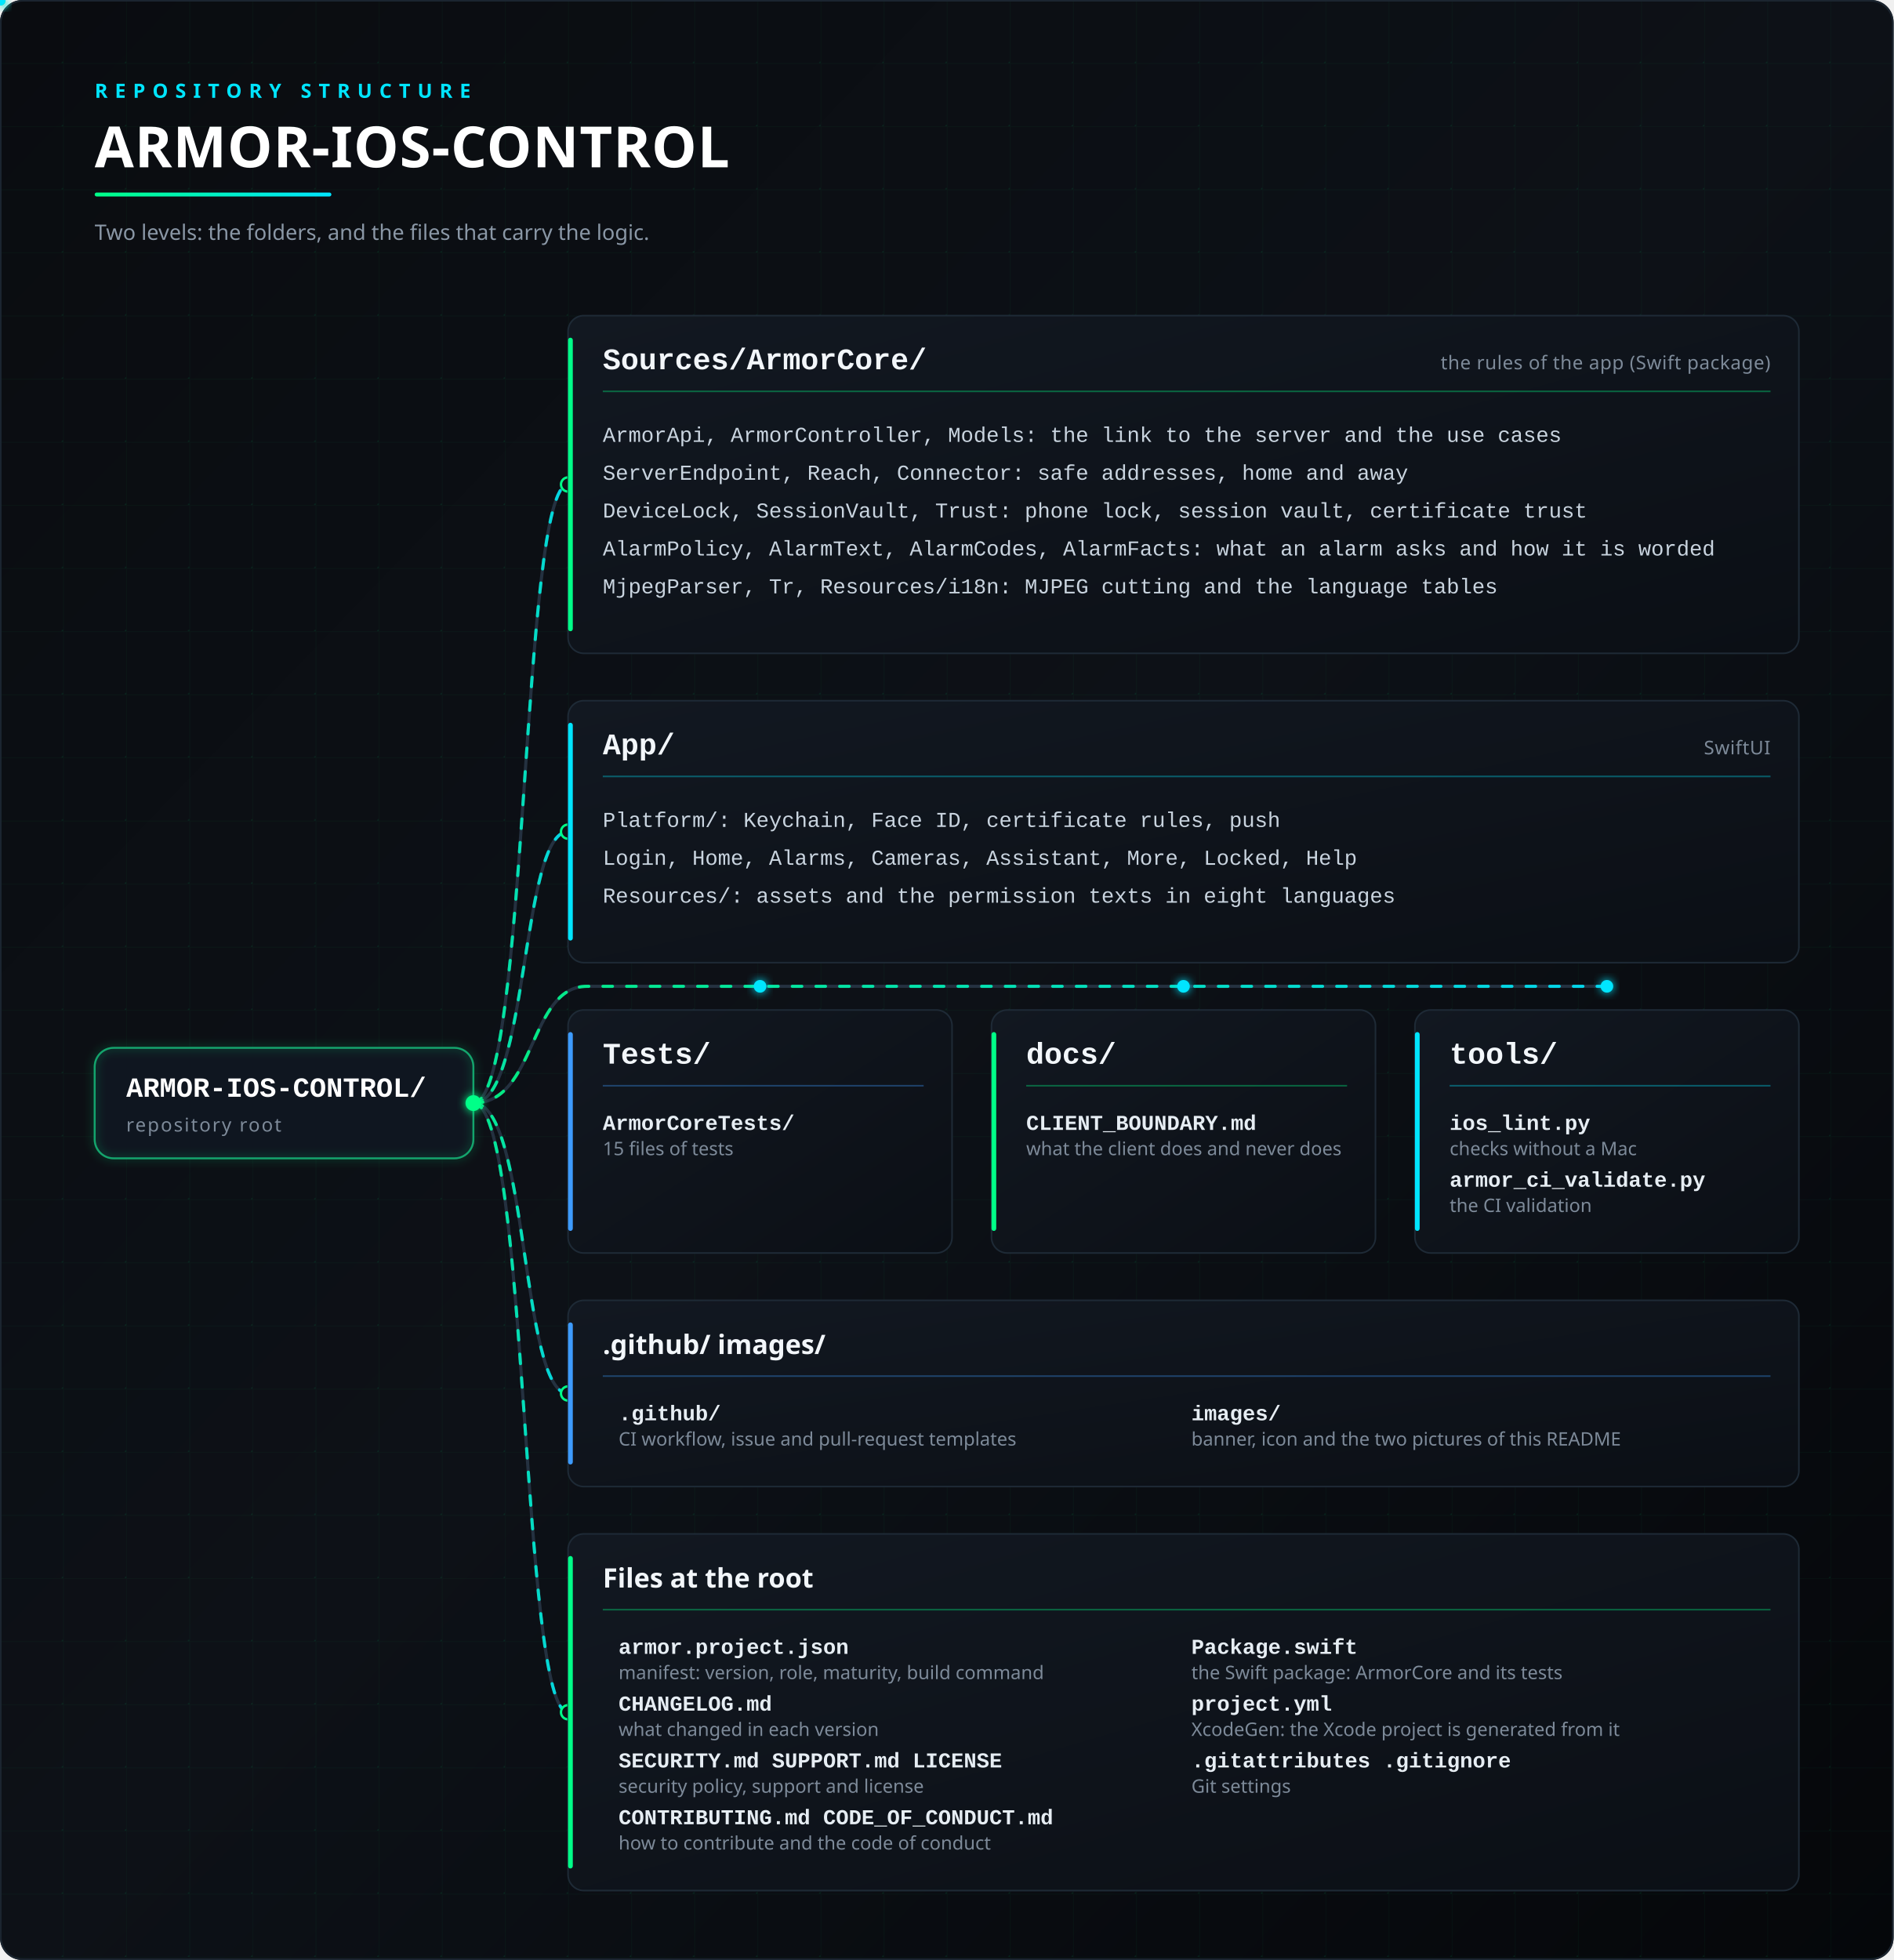
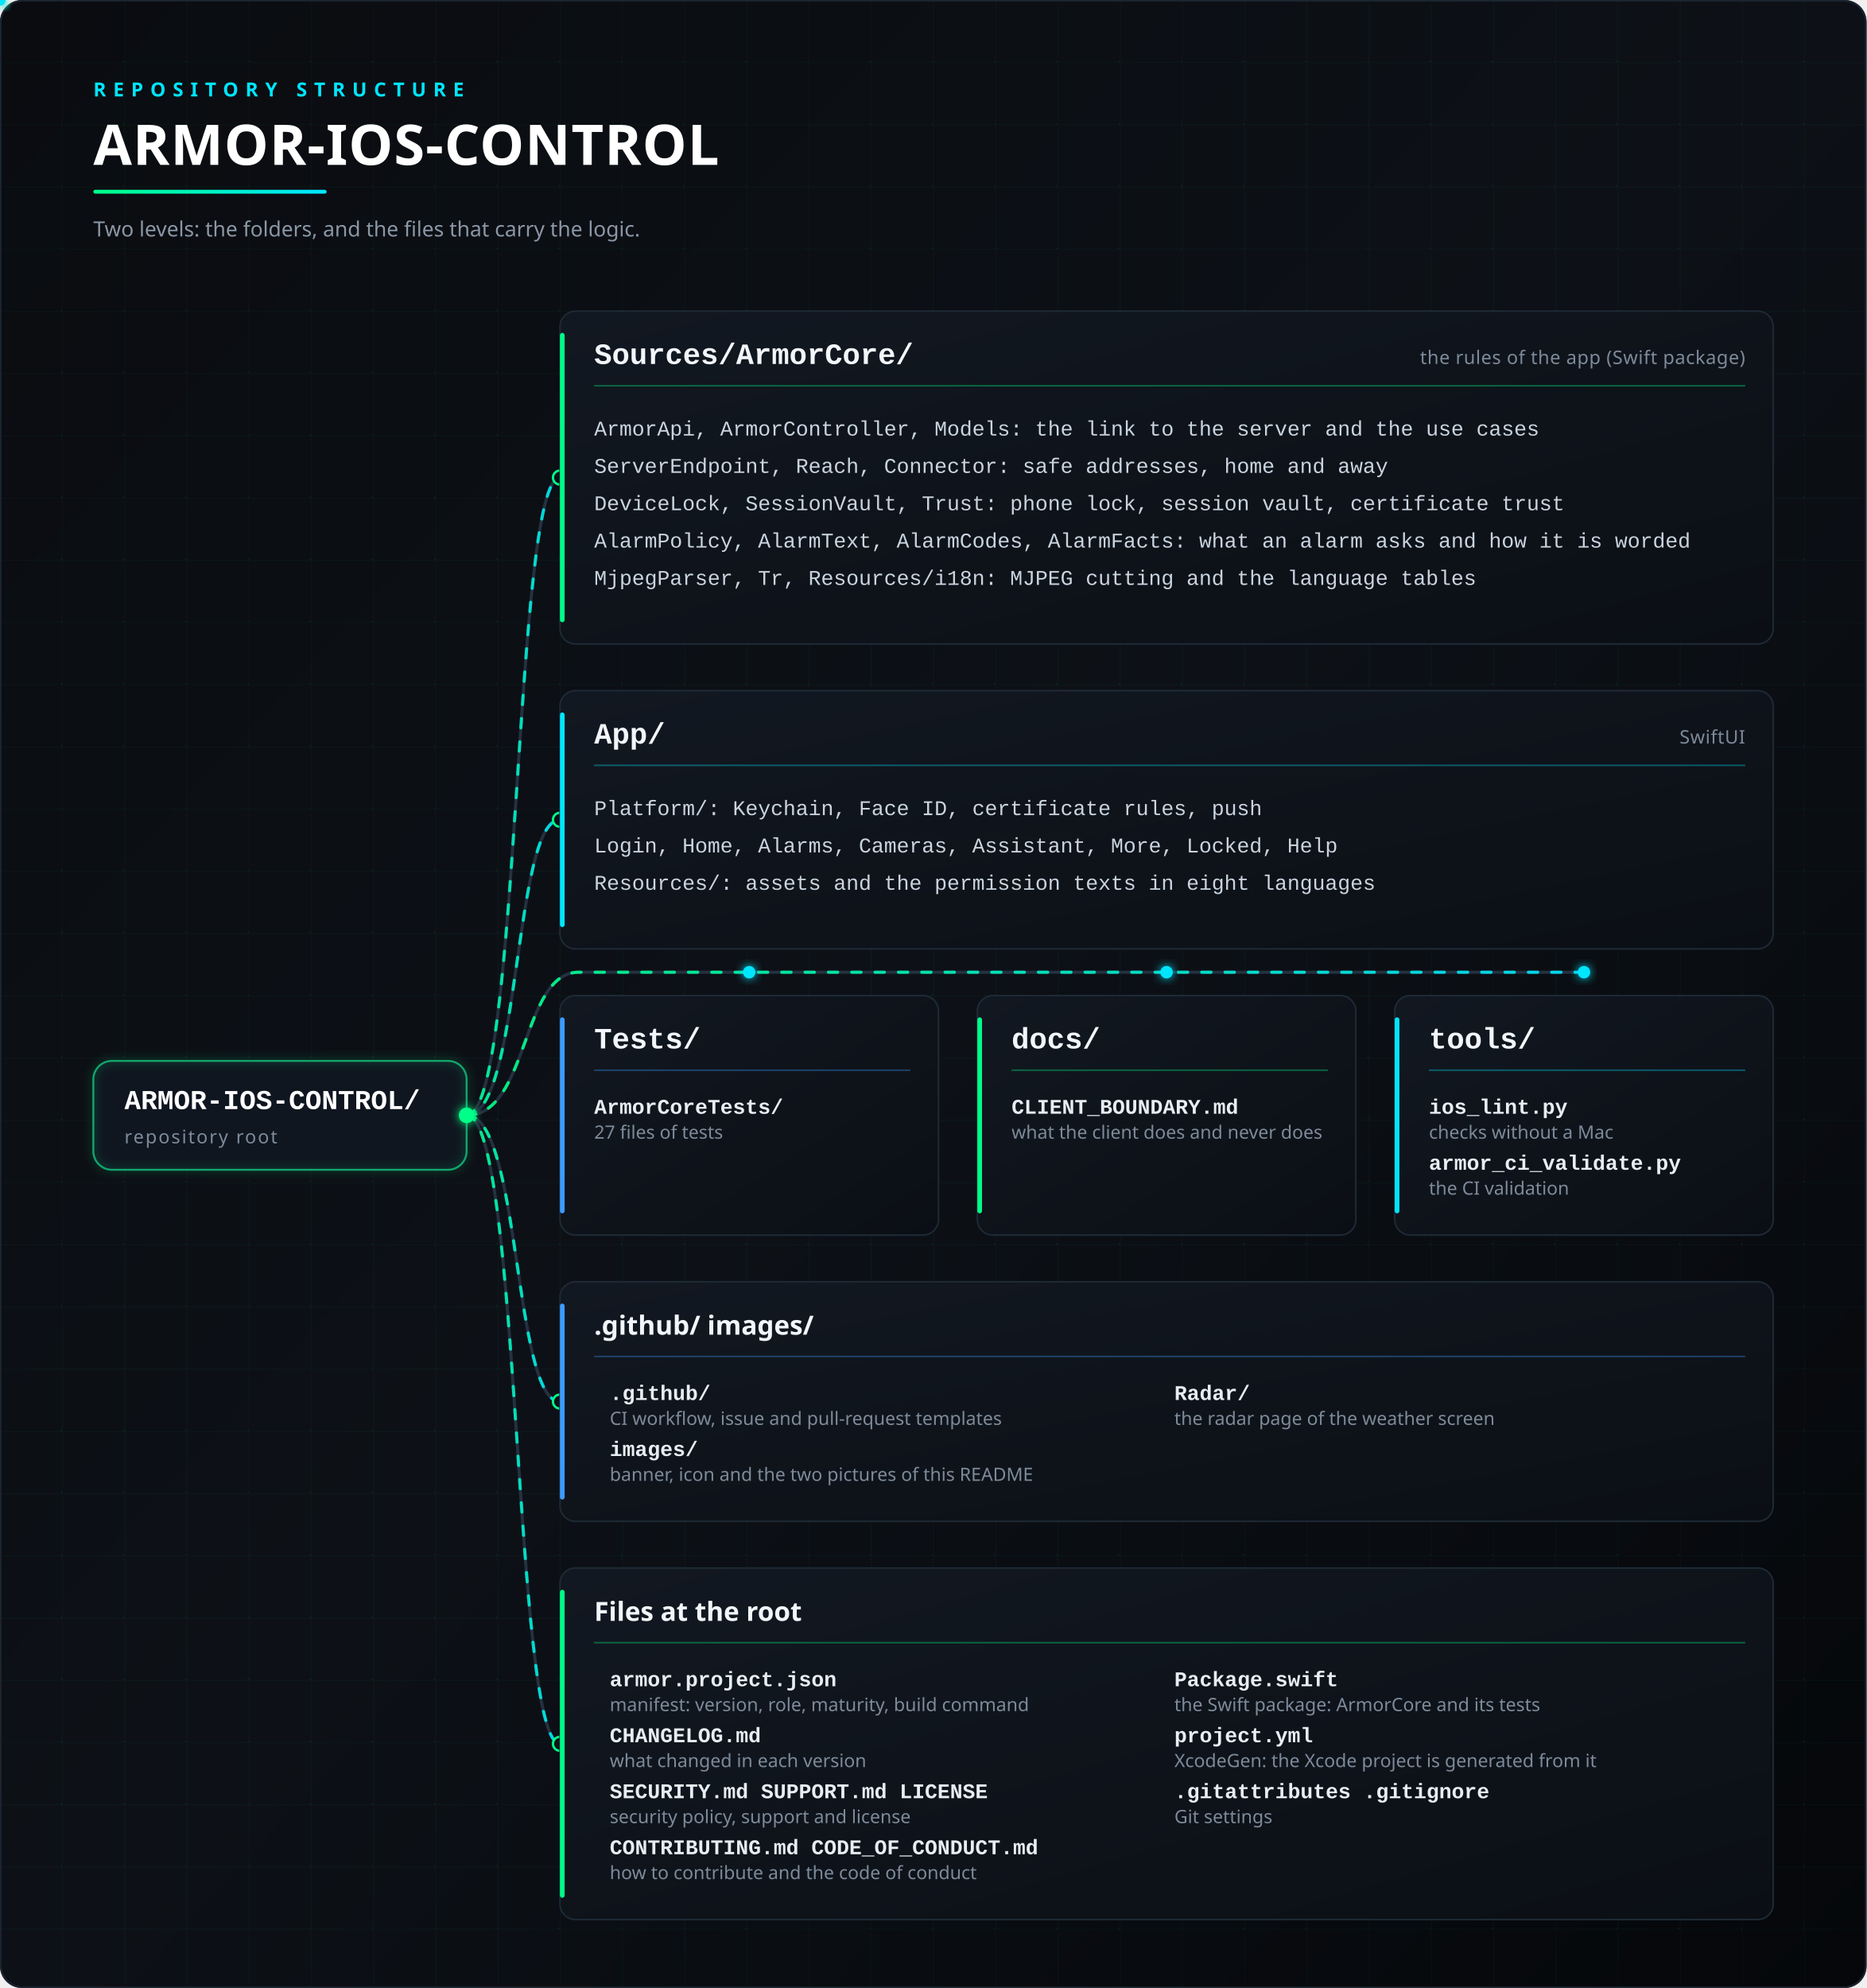
- <svg xmlns="http://www.w3.org/2000/svg" viewBox="0 0 1200 1242" width="100%" role="img" aria-labelledby="t d">
+ <svg xmlns="http://www.w3.org/2000/svg" viewBox="0 0 1200 1278" width="100%" role="img" aria-labelledby="t d">
  <defs>
    <linearGradient id="bg" x1="0" y1="0" x2="1" y2="1">
      <stop offset="0" stop-color="#0A0C10" />
      <stop offset="0.5" stop-color="#0D1117" />
      <stop offset="1" stop-color="#05070A" />
    </linearGradient>
    <linearGradient id="card" x1="0" y1="0" x2="1" y2="1">
      <stop offset="0" stop-color="#121821" />
      <stop offset="1" stop-color="#0B0F15" />
    </linearGradient>
    <linearGradient id="line" x1="0" y1="0" x2="1" y2="0">
      <stop offset="0" stop-color="#00FF88" />
      <stop offset="1" stop-color="#00E5FF" />
    </linearGradient>
    <filter id="glow" x="-50%" y="-50%" width="200%" height="200%">
      <feGaussianBlur stdDeviation="3" result="b" />
      <feMerge>
        <feMergeNode in="b" />
        <feMergeNode in="SourceGraphic" />
      </feMerge>
    </filter>
    <pattern id="grid" width="40" height="40" patternUnits="userSpaceOnUse">
      <path d="M40 0H0V40" fill="none" stroke="#00FF88" stroke-opacity="0.035" />
      <circle cx="40" cy="40" r="1" fill="#00FF88" fill-opacity="0.09" />
    </pattern>
  </defs>
-   <rect width="1200" height="1242" rx="14" fill="url(#bg)" />
-   <rect width="1200" height="1242" rx="14" fill="url(#grid)" />
-   <rect x="0.5" y="0.5" width="1199" height="1241" rx="14" fill="none" stroke="#1B2530" />
+   <rect width="1200" height="1278" rx="14" fill="url(#bg)" />
+   <rect width="1200" height="1278" rx="14" fill="url(#grid)" />
+   <rect x="0.5" y="0.5" width="1199" height="1277" rx="14" fill="none" stroke="#1B2530" />
  <text x="60" y="62" font-family="'Segoe UI','Noto Sans','Noto Sans CJK SC','Microsoft YaHei','Yu Gothic','Helvetica Neue',Helvetica,Arial,sans-serif" font-size="12.5" font-weight="600" fill="#00E5FF" text-anchor="start" letter-spacing="4.5">REPOSITORY STRUCTURE</text>
  <text x="60" y="106" font-family="'Segoe UI','Noto Sans','Noto Sans CJK SC','Microsoft YaHei','Yu Gothic','Helvetica Neue',Helvetica,Arial,sans-serif" font-size="36" font-weight="700" fill="#FFFFFF" text-anchor="start" letter-spacing="0.5">ARMOR-IOS-CONTROL</text>
  <rect x="60" y="122" width="150" height="2.5" rx="1.25" fill="url(#line)">
    <animate attributeName="width" values="40;150;150" keyTimes="0;0.4;1" dur="3s" repeatCount="indefinite" />
  </rect>
  <text x="60" y="152" font-family="'Segoe UI','Noto Sans','Noto Sans CJK SC','Microsoft YaHei','Yu Gothic','Helvetica Neue',Helvetica,Arial,sans-serif" font-size="13.5" font-weight="400" fill="#8A97A6" text-anchor="start">Two levels: the folders, and the files that carry the logic.</text>
-   <path id="c0" d="M300,699 C335,699 330,307 360,307" fill="none" stroke="#243140" stroke-width="2" />
-   <path d="M300,699 C335,699 330,307 360,307" fill="none" stroke="url(#line)" stroke-width="2" stroke-linecap="round" stroke-dasharray="6 9" opacity="0.9">
+   <path id="c0" d="M300,717 C335,717 330,307 360,307" fill="none" stroke="#243140" stroke-width="2" />
+   <path d="M300,717 C335,717 330,307 360,307" fill="none" stroke="url(#line)" stroke-width="2" stroke-linecap="round" stroke-dasharray="6 9" opacity="0.9">
    <animate attributeName="stroke-dashoffset" from="0" to="-30" dur="1.6s" repeatCount="indefinite" />
  </path>
  <circle cx="360" cy="307" r="4.5" fill="#0D1117" stroke="#00FF88" stroke-width="1.5" />
-   <path id="c1" d="M300,699 C335,699 330,527 360,527" fill="none" stroke="#243140" stroke-width="2" />
-   <path d="M300,699 C335,699 330,527 360,527" fill="none" stroke="url(#line)" stroke-width="2" stroke-linecap="round" stroke-dasharray="6 9" opacity="0.9">
+   <path id="c1" d="M300,717 C335,717 330,527 360,527" fill="none" stroke="#243140" stroke-width="2" />
+   <path d="M300,717 C335,717 330,527 360,527" fill="none" stroke="url(#line)" stroke-width="2" stroke-linecap="round" stroke-dasharray="6 9" opacity="0.9">
    <animate attributeName="stroke-dashoffset" from="0" to="-30" dur="1.6s" repeatCount="indefinite" />
  </path>
  <circle cx="360" cy="527" r="4.5" fill="#0D1117" stroke="#00FF88" stroke-width="1.5" />
-   <path id="c2" d="M300,699 C340,699 335,625 372,625 H1018.33" fill="none" stroke="#243140" stroke-width="2" />
-   <path d="M300,699 C340,699 335,625 372,625 H1018.33" fill="none" stroke="url(#line)" stroke-width="2" stroke-linecap="round" stroke-dasharray="6 9" opacity="0.9">
+   <path id="c2" d="M300,717 C340,717 335,625 372,625 H1018.33" fill="none" stroke="#243140" stroke-width="2" />
+   <path d="M300,717 C340,717 335,625 372,625 H1018.33" fill="none" stroke="url(#line)" stroke-width="2" stroke-linecap="round" stroke-dasharray="6 9" opacity="0.9">
    <animate attributeName="stroke-dashoffset" from="0" to="-30" dur="1.6s" repeatCount="indefinite" />
  </path>
  <path d="M481.667,625 V640" stroke="url(#line)" stroke-width="2" fill="none" />
  <circle cx="481.667" cy="625" r="4" fill="#00E5FF" filter="url(#glow)" />
  <path d="M750,625 V640" stroke="url(#line)" stroke-width="2" fill="none" />
  <circle cx="750" cy="625" r="4" fill="#00E5FF" filter="url(#glow)" />
  <path d="M1018.33,625 V640" stroke="url(#line)" stroke-width="2" fill="none" />
  <circle cx="1018.33" cy="625" r="4" fill="#00E5FF" filter="url(#glow)" />
-   <path id="c3" d="M300,699 C335,699 330,883 360,883" fill="none" stroke="#243140" stroke-width="2" />
-   <path d="M300,699 C335,699 330,883 360,883" fill="none" stroke="url(#line)" stroke-width="2" stroke-linecap="round" stroke-dasharray="6 9" opacity="0.9">
+   <path id="c3" d="M300,717 C335,717 330,901 360,901" fill="none" stroke="#243140" stroke-width="2" />
+   <path d="M300,717 C335,717 330,901 360,901" fill="none" stroke="url(#line)" stroke-width="2" stroke-linecap="round" stroke-dasharray="6 9" opacity="0.9">
    <animate attributeName="stroke-dashoffset" from="0" to="-30" dur="1.6s" repeatCount="indefinite" />
  </path>
-   <circle cx="360" cy="883" r="4.5" fill="#0D1117" stroke="#00FF88" stroke-width="1.5" />
-   <path id="c4" d="M300,699 C335,699 330,1085 360,1085" fill="none" stroke="#243140" stroke-width="2" />
-   <path d="M300,699 C335,699 330,1085 360,1085" fill="none" stroke="url(#line)" stroke-width="2" stroke-linecap="round" stroke-dasharray="6 9" opacity="0.9">
+   <circle cx="360" cy="901" r="4.5" fill="#0D1117" stroke="#00FF88" stroke-width="1.5" />
+   <path id="c4" d="M300,717 C335,717 330,1121 360,1121" fill="none" stroke="#243140" stroke-width="2" />
+   <path d="M300,717 C335,717 330,1121 360,1121" fill="none" stroke="url(#line)" stroke-width="2" stroke-linecap="round" stroke-dasharray="6 9" opacity="0.9">
    <animate attributeName="stroke-dashoffset" from="0" to="-30" dur="1.6s" repeatCount="indefinite" />
  </path>
-   <circle cx="360" cy="1085" r="4.5" fill="#0D1117" stroke="#00FF88" stroke-width="1.5" />
+   <circle cx="360" cy="1121" r="4.5" fill="#0D1117" stroke="#00FF88" stroke-width="1.5" />
  <circle r="3.5" fill="#00FF88" filter="url(#glow)">
    <animateMotion dur="3.4s" repeatCount="indefinite">
      <mpath href="#c0" />
    </animateMotion>
  </circle>
  <circle r="3.5" fill="#00E5FF" filter="url(#glow)">
    <animateMotion dur="4.2s" repeatCount="indefinite">
      <mpath href="#c1" />
    </animateMotion>
  </circle>
  <circle r="3.5" fill="#3D9BFF" filter="url(#glow)">
    <animateMotion dur="5.0s" repeatCount="indefinite">
      <mpath href="#c2" />
    </animateMotion>
  </circle>
  <circle r="3.5" fill="#00FF88" filter="url(#glow)">
    <animateMotion dur="5.8s" repeatCount="indefinite">
      <mpath href="#c3" />
    </animateMotion>
  </circle>
  <circle r="3.5" fill="#00E5FF" filter="url(#glow)">
    <animateMotion dur="6.6s" repeatCount="indefinite">
      <mpath href="#c4" />
    </animateMotion>
  </circle>
-   <rect x="60" y="664" width="240" height="70" rx="12" fill="#0F1620" stroke="#2A3A4C" stroke-width="1.2" />
-   <rect x="60" y="664" width="240" height="70" rx="12" fill="none" stroke="#00FF88" stroke-opacity="0.5" stroke-width="1.2" filter="url(#glow)">
+   <rect x="60" y="682" width="240" height="70" rx="12" fill="#0F1620" stroke="#2A3A4C" stroke-width="1.2" />
+   <rect x="60" y="682" width="240" height="70" rx="12" fill="none" stroke="#00FF88" stroke-opacity="0.5" stroke-width="1.2" filter="url(#glow)">
    <animate attributeName="stroke-opacity" values="0.15;0.6;0.15" dur="3.6s" repeatCount="indefinite" />
  </rect>
-   <text x="80" y="695" font-family="'JetBrains Mono','Cascadia Code','SFMono-Regular',Consolas,'Liberation Mono',monospace" font-size="17.6" font-weight="700" fill="#FFFFFF" text-anchor="start">ARMOR-IOS-CONTROL/</text>
-   <text x="80" y="717" font-family="'Segoe UI','Noto Sans','Noto Sans CJK SC','Microsoft YaHei','Yu Gothic','Helvetica Neue',Helvetica,Arial,sans-serif" font-size="12" font-weight="400" fill="#7D8A99" text-anchor="start" letter-spacing="1">repository root</text>
-   <circle cx="300" cy="699" r="5" fill="#00FF88" filter="url(#glow)" />
+   <text x="80" y="713" font-family="'JetBrains Mono','Cascadia Code','SFMono-Regular',Consolas,'Liberation Mono',monospace" font-size="17.6" font-weight="700" fill="#FFFFFF" text-anchor="start">ARMOR-IOS-CONTROL/</text>
+   <text x="80" y="735" font-family="'Segoe UI','Noto Sans','Noto Sans CJK SC','Microsoft YaHei','Yu Gothic','Helvetica Neue',Helvetica,Arial,sans-serif" font-size="12" font-weight="400" fill="#7D8A99" text-anchor="start" letter-spacing="1">repository root</text>
+   <circle cx="300" cy="717" r="5" fill="#00FF88" filter="url(#glow)" />
  <rect x="360" y="200" width="780" height="214" rx="10" fill="url(#card)" stroke="#1E2A36" stroke-width="1" />
  <rect x="360" y="214" width="3" height="186" rx="1.5" fill="#00FF88">
    <animate attributeName="opacity" values="0.55;1;0.55" dur="4s" begin="0s" repeatCount="indefinite" />
  </rect>
  <text x="382" y="234" font-family="'JetBrains Mono','Cascadia Code','SFMono-Regular',Consolas,'Liberation Mono',monospace" font-size="19" font-weight="700" fill="#F2F6FA" text-anchor="start">Sources/ArmorCore/</text>
  <text x="1122" y="234" font-family="'Segoe UI','Noto Sans','Noto Sans CJK SC','Microsoft YaHei','Yu Gothic','Helvetica Neue',Helvetica,Arial,sans-serif" font-size="12" font-weight="400" fill="#7D8A99" text-anchor="end" letter-spacing="0.3">the rules of the app (Swift package)</text>
  <line x1="382" y1="248" x2="1122" y2="248" stroke="#00FF88" stroke-opacity="0.35" stroke-width="1" />
  <text x="382" y="280" font-family="'JetBrains Mono','Cascadia Code','SFMono-Regular',Consolas,'Liberation Mono',monospace" font-size="13.5" font-weight="400" fill="#C9D4DF" text-anchor="start">ArmorApi, ArmorController, Models: the link to the server and the use cases</text>
  <text x="382" y="304" font-family="'JetBrains Mono','Cascadia Code','SFMono-Regular',Consolas,'Liberation Mono',monospace" font-size="13.5" font-weight="400" fill="#C9D4DF" text-anchor="start">ServerEndpoint, Reach, Connector: safe addresses, home and away</text>
  <text x="382" y="328" font-family="'JetBrains Mono','Cascadia Code','SFMono-Regular',Consolas,'Liberation Mono',monospace" font-size="13.5" font-weight="400" fill="#C9D4DF" text-anchor="start">DeviceLock, SessionVault, Trust: phone lock, session vault, certificate trust</text>
  <text x="382" y="352" font-family="'JetBrains Mono','Cascadia Code','SFMono-Regular',Consolas,'Liberation Mono',monospace" font-size="13.5" font-weight="400" fill="#C9D4DF" text-anchor="start">AlarmPolicy, AlarmText, AlarmCodes, AlarmFacts: what an alarm asks and how it is worded</text>
  <text x="382" y="376" font-family="'JetBrains Mono','Cascadia Code','SFMono-Regular',Consolas,'Liberation Mono',monospace" font-size="13.5" font-weight="400" fill="#C9D4DF" text-anchor="start">MjpegParser, Tr, Resources/i18n: MJPEG cutting and the language tables</text>
  <rect x="360" y="444" width="780" height="166" rx="10" fill="url(#card)" stroke="#1E2A36" stroke-width="1" />
  <rect x="360" y="458" width="3" height="138" rx="1.5" fill="#00E5FF">
    <animate attributeName="opacity" values="0.55;1;0.55" dur="4s" begin="0.6s" repeatCount="indefinite" />
  </rect>
  <text x="382" y="478" font-family="'JetBrains Mono','Cascadia Code','SFMono-Regular',Consolas,'Liberation Mono',monospace" font-size="19" font-weight="700" fill="#F2F6FA" text-anchor="start">App/</text>
  <text x="1122" y="478" font-family="'Segoe UI','Noto Sans','Noto Sans CJK SC','Microsoft YaHei','Yu Gothic','Helvetica Neue',Helvetica,Arial,sans-serif" font-size="12" font-weight="400" fill="#7D8A99" text-anchor="end" letter-spacing="0.3">SwiftUI</text>
  <line x1="382" y1="492" x2="1122" y2="492" stroke="#00E5FF" stroke-opacity="0.35" stroke-width="1" />
  <text x="382" y="524" font-family="'JetBrains Mono','Cascadia Code','SFMono-Regular',Consolas,'Liberation Mono',monospace" font-size="13.5" font-weight="400" fill="#C9D4DF" text-anchor="start">Platform/: Keychain, Face ID, certificate rules, push</text>
  <text x="382" y="548" font-family="'JetBrains Mono','Cascadia Code','SFMono-Regular',Consolas,'Liberation Mono',monospace" font-size="13.5" font-weight="400" fill="#C9D4DF" text-anchor="start">Login, Home, Alarms, Cameras, Assistant, More, Locked, Help</text>
  <text x="382" y="572" font-family="'JetBrains Mono','Cascadia Code','SFMono-Regular',Consolas,'Liberation Mono',monospace" font-size="13.5" font-weight="400" fill="#C9D4DF" text-anchor="start">Resources/: assets and the permission texts in eight languages</text>
  <rect x="360" y="640" width="243.333" height="154" rx="10" fill="url(#card)" stroke="#1E2A36" stroke-width="1" />
  <rect x="360" y="654" width="3" height="126" rx="1.5" fill="#3D9BFF">
    <animate attributeName="opacity" values="0.55;1;0.55" dur="4s" begin="1.2s" repeatCount="indefinite" />
  </rect>
  <text x="382" y="674" font-family="'JetBrains Mono','Cascadia Code','SFMono-Regular',Consolas,'Liberation Mono',monospace" font-size="19" font-weight="700" fill="#F2F6FA" text-anchor="start">Tests/</text>
  <line x1="382" y1="688" x2="585.333" y2="688" stroke="#3D9BFF" stroke-opacity="0.35" stroke-width="1" />
  <text x="382" y="716" font-family="'JetBrains Mono','Cascadia Code','SFMono-Regular',Consolas,'Liberation Mono',monospace" font-size="13.5" font-weight="600" fill="#E6EDF3" text-anchor="start">ArmorCoreTests/</text>
-   <text x="382" y="732" font-family="'Segoe UI','Noto Sans','Noto Sans CJK SC','Microsoft YaHei','Yu Gothic','Helvetica Neue',Helvetica,Arial,sans-serif" font-size="11.8" font-weight="400" fill="#7D8A99" text-anchor="start">15 files of tests</text>
+   <text x="382" y="732" font-family="'Segoe UI','Noto Sans','Noto Sans CJK SC','Microsoft YaHei','Yu Gothic','Helvetica Neue',Helvetica,Arial,sans-serif" font-size="11.8" font-weight="400" fill="#7D8A99" text-anchor="start">27 files of tests</text>
  <rect x="628.333" y="640" width="243.333" height="154" rx="10" fill="url(#card)" stroke="#1E2A36" stroke-width="1" />
  <rect x="628.333" y="654" width="3" height="126" rx="1.5" fill="#00FF88">
    <animate attributeName="opacity" values="0.55;1;0.55" dur="4s" begin="1.8s" repeatCount="indefinite" />
  </rect>
  <text x="650.333" y="674" font-family="'JetBrains Mono','Cascadia Code','SFMono-Regular',Consolas,'Liberation Mono',monospace" font-size="19" font-weight="700" fill="#F2F6FA" text-anchor="start">docs/</text>
  <line x1="650.333" y1="688" x2="853.667" y2="688" stroke="#00FF88" stroke-opacity="0.35" stroke-width="1" />
  <text x="650.333" y="716" font-family="'JetBrains Mono','Cascadia Code','SFMono-Regular',Consolas,'Liberation Mono',monospace" font-size="13.5" font-weight="600" fill="#E6EDF3" text-anchor="start">CLIENT_BOUNDARY.md</text>
  <text x="650.333" y="732" font-family="'Segoe UI','Noto Sans','Noto Sans CJK SC','Microsoft YaHei','Yu Gothic','Helvetica Neue',Helvetica,Arial,sans-serif" font-size="11.8" font-weight="400" fill="#7D8A99" text-anchor="start">what the client does and never does</text>
  <rect x="896.667" y="640" width="243.333" height="154" rx="10" fill="url(#card)" stroke="#1E2A36" stroke-width="1" />
  <rect x="896.667" y="654" width="3" height="126" rx="1.5" fill="#00E5FF">
    <animate attributeName="opacity" values="0.55;1;0.55" dur="4s" begin="2.4s" repeatCount="indefinite" />
  </rect>
  <text x="918.667" y="674" font-family="'JetBrains Mono','Cascadia Code','SFMono-Regular',Consolas,'Liberation Mono',monospace" font-size="19" font-weight="700" fill="#F2F6FA" text-anchor="start">tools/</text>
  <line x1="918.667" y1="688" x2="1122" y2="688" stroke="#00E5FF" stroke-opacity="0.35" stroke-width="1" />
  <text x="918.667" y="716" font-family="'JetBrains Mono','Cascadia Code','SFMono-Regular',Consolas,'Liberation Mono',monospace" font-size="13.5" font-weight="600" fill="#E6EDF3" text-anchor="start">ios_lint.py</text>
  <text x="918.667" y="732" font-family="'Segoe UI','Noto Sans','Noto Sans CJK SC','Microsoft YaHei','Yu Gothic','Helvetica Neue',Helvetica,Arial,sans-serif" font-size="11.8" font-weight="400" fill="#7D8A99" text-anchor="start">checks without a Mac</text>
  <text x="918.667" y="752" font-family="'JetBrains Mono','Cascadia Code','SFMono-Regular',Consolas,'Liberation Mono',monospace" font-size="13.5" font-weight="600" fill="#E6EDF3" text-anchor="start">armor_ci_validate.py</text>
  <text x="918.667" y="768" font-family="'Segoe UI','Noto Sans','Noto Sans CJK SC','Microsoft YaHei','Yu Gothic','Helvetica Neue',Helvetica,Arial,sans-serif" font-size="11.8" font-weight="400" fill="#7D8A99" text-anchor="start">the CI validation</text>
-   <rect x="360" y="824" width="780" height="118" rx="10" fill="url(#card)" stroke="#1E2A36" stroke-width="1" />
-   <rect x="360" y="838" width="3" height="90" rx="1.5" fill="#3D9BFF">
+   <rect x="360" y="824" width="780" height="154" rx="10" fill="url(#card)" stroke="#1E2A36" stroke-width="1" />
+   <rect x="360" y="838" width="3" height="126" rx="1.5" fill="#3D9BFF">
    <animate attributeName="opacity" values="0.55;1;0.55" dur="4s" begin="3s" repeatCount="indefinite" />
  </rect>
  <text x="382" y="858" font-family="'Segoe UI','Noto Sans','Noto Sans CJK SC','Microsoft YaHei','Yu Gothic','Helvetica Neue',Helvetica,Arial,sans-serif" font-size="17" font-weight="700" fill="#F2F6FA" text-anchor="start">.github/ images/</text>
  <line x1="382" y1="872" x2="1122" y2="872" stroke="#3D9BFF" stroke-opacity="0.35" stroke-width="1" />
  <text x="392" y="900" font-family="'JetBrains Mono','Cascadia Code','SFMono-Regular',Consolas,'Liberation Mono',monospace" font-size="13.5" font-weight="600" fill="#E6EDF3" text-anchor="start">.github/</text>
  <text x="392" y="916" font-family="'Segoe UI','Noto Sans','Noto Sans CJK SC','Microsoft YaHei','Yu Gothic','Helvetica Neue',Helvetica,Arial,sans-serif" font-size="11.8" font-weight="400" fill="#7D8A99" text-anchor="start">CI workflow, issue and pull-request templates</text>
-   <text x="755" y="900" font-family="'JetBrains Mono','Cascadia Code','SFMono-Regular',Consolas,'Liberation Mono',monospace" font-size="13.5" font-weight="600" fill="#E6EDF3" text-anchor="start">images/</text>
-   <text x="755" y="916" font-family="'Segoe UI','Noto Sans','Noto Sans CJK SC','Microsoft YaHei','Yu Gothic','Helvetica Neue',Helvetica,Arial,sans-serif" font-size="11.8" font-weight="400" fill="#7D8A99" text-anchor="start">banner, icon and the two pictures of this README</text>
-   <rect x="360" y="972" width="780" height="226" rx="10" fill="url(#card)" stroke="#1E2A36" stroke-width="1" />
-   <rect x="360" y="986" width="3" height="198" rx="1.5" fill="#00FF88">
+   <text x="392" y="936" font-family="'JetBrains Mono','Cascadia Code','SFMono-Regular',Consolas,'Liberation Mono',monospace" font-size="13.5" font-weight="600" fill="#E6EDF3" text-anchor="start">images/</text>
+   <text x="392" y="952" font-family="'Segoe UI','Noto Sans','Noto Sans CJK SC','Microsoft YaHei','Yu Gothic','Helvetica Neue',Helvetica,Arial,sans-serif" font-size="11.8" font-weight="400" fill="#7D8A99" text-anchor="start">banner, icon and the two pictures of this README</text>
+   <text x="755" y="900" font-family="'JetBrains Mono','Cascadia Code','SFMono-Regular',Consolas,'Liberation Mono',monospace" font-size="13.5" font-weight="600" fill="#E6EDF3" text-anchor="start">Radar/</text>
+   <text x="755" y="916" font-family="'Segoe UI','Noto Sans','Noto Sans CJK SC','Microsoft YaHei','Yu Gothic','Helvetica Neue',Helvetica,Arial,sans-serif" font-size="11.8" font-weight="400" fill="#7D8A99" text-anchor="start">the radar page of the weather screen</text>
+   <rect x="360" y="1008" width="780" height="226" rx="10" fill="url(#card)" stroke="#1E2A36" stroke-width="1" />
+   <rect x="360" y="1022" width="3" height="198" rx="1.5" fill="#00FF88">
    <animate attributeName="opacity" values="0.55;1;0.55" dur="4s" begin="3.6s" repeatCount="indefinite" />
  </rect>
-   <text x="382" y="1006" font-family="'Segoe UI','Noto Sans','Noto Sans CJK SC','Microsoft YaHei','Yu Gothic','Helvetica Neue',Helvetica,Arial,sans-serif" font-size="17" font-weight="700" fill="#F2F6FA" text-anchor="start">Files at the root</text>
-   <line x1="382" y1="1020" x2="1122" y2="1020" stroke="#00FF88" stroke-opacity="0.35" stroke-width="1" />
-   <text x="392" y="1048" font-family="'JetBrains Mono','Cascadia Code','SFMono-Regular',Consolas,'Liberation Mono',monospace" font-size="13.5" font-weight="600" fill="#E6EDF3" text-anchor="start">armor.project.json</text>
-   <text x="392" y="1064" font-family="'Segoe UI','Noto Sans','Noto Sans CJK SC','Microsoft YaHei','Yu Gothic','Helvetica Neue',Helvetica,Arial,sans-serif" font-size="11.8" font-weight="400" fill="#7D8A99" text-anchor="start">manifest: version, role, maturity, build command</text>
-   <text x="392" y="1084" font-family="'JetBrains Mono','Cascadia Code','SFMono-Regular',Consolas,'Liberation Mono',monospace" font-size="13.5" font-weight="600" fill="#E6EDF3" text-anchor="start">CHANGELOG.md</text>
-   <text x="392" y="1100" font-family="'Segoe UI','Noto Sans','Noto Sans CJK SC','Microsoft YaHei','Yu Gothic','Helvetica Neue',Helvetica,Arial,sans-serif" font-size="11.8" font-weight="400" fill="#7D8A99" text-anchor="start">what changed in each version</text>
-   <text x="392" y="1120" font-family="'JetBrains Mono','Cascadia Code','SFMono-Regular',Consolas,'Liberation Mono',monospace" font-size="13.5" font-weight="600" fill="#E6EDF3" text-anchor="start">SECURITY.md  SUPPORT.md  LICENSE</text>
-   <text x="392" y="1136" font-family="'Segoe UI','Noto Sans','Noto Sans CJK SC','Microsoft YaHei','Yu Gothic','Helvetica Neue',Helvetica,Arial,sans-serif" font-size="11.8" font-weight="400" fill="#7D8A99" text-anchor="start">security policy, support and license</text>
-   <text x="392" y="1156" font-family="'JetBrains Mono','Cascadia Code','SFMono-Regular',Consolas,'Liberation Mono',monospace" font-size="13.5" font-weight="600" fill="#E6EDF3" text-anchor="start">CONTRIBUTING.md  CODE_OF_CONDUCT.md</text>
-   <text x="392" y="1172" font-family="'Segoe UI','Noto Sans','Noto Sans CJK SC','Microsoft YaHei','Yu Gothic','Helvetica Neue',Helvetica,Arial,sans-serif" font-size="11.8" font-weight="400" fill="#7D8A99" text-anchor="start">how to contribute and the code of conduct</text>
-   <text x="755" y="1048" font-family="'JetBrains Mono','Cascadia Code','SFMono-Regular',Consolas,'Liberation Mono',monospace" font-size="13.5" font-weight="600" fill="#E6EDF3" text-anchor="start">Package.swift</text>
-   <text x="755" y="1064" font-family="'Segoe UI','Noto Sans','Noto Sans CJK SC','Microsoft YaHei','Yu Gothic','Helvetica Neue',Helvetica,Arial,sans-serif" font-size="11.8" font-weight="400" fill="#7D8A99" text-anchor="start">the Swift package: ArmorCore and its tests</text>
-   <text x="755" y="1084" font-family="'JetBrains Mono','Cascadia Code','SFMono-Regular',Consolas,'Liberation Mono',monospace" font-size="13.5" font-weight="600" fill="#E6EDF3" text-anchor="start">project.yml</text>
-   <text x="755" y="1100" font-family="'Segoe UI','Noto Sans','Noto Sans CJK SC','Microsoft YaHei','Yu Gothic','Helvetica Neue',Helvetica,Arial,sans-serif" font-size="11.8" font-weight="400" fill="#7D8A99" text-anchor="start">XcodeGen: the Xcode project is generated from it</text>
-   <text x="755" y="1120" font-family="'JetBrains Mono','Cascadia Code','SFMono-Regular',Consolas,'Liberation Mono',monospace" font-size="13.5" font-weight="600" fill="#E6EDF3" text-anchor="start">.gitattributes  .gitignore</text>
-   <text x="755" y="1136" font-family="'Segoe UI','Noto Sans','Noto Sans CJK SC','Microsoft YaHei','Yu Gothic','Helvetica Neue',Helvetica,Arial,sans-serif" font-size="11.8" font-weight="400" fill="#7D8A99" text-anchor="start">Git settings</text>
+   <text x="382" y="1042" font-family="'Segoe UI','Noto Sans','Noto Sans CJK SC','Microsoft YaHei','Yu Gothic','Helvetica Neue',Helvetica,Arial,sans-serif" font-size="17" font-weight="700" fill="#F2F6FA" text-anchor="start">Files at the root</text>
+   <line x1="382" y1="1056" x2="1122" y2="1056" stroke="#00FF88" stroke-opacity="0.35" stroke-width="1" />
+   <text x="392" y="1084" font-family="'JetBrains Mono','Cascadia Code','SFMono-Regular',Consolas,'Liberation Mono',monospace" font-size="13.5" font-weight="600" fill="#E6EDF3" text-anchor="start">armor.project.json</text>
+   <text x="392" y="1100" font-family="'Segoe UI','Noto Sans','Noto Sans CJK SC','Microsoft YaHei','Yu Gothic','Helvetica Neue',Helvetica,Arial,sans-serif" font-size="11.8" font-weight="400" fill="#7D8A99" text-anchor="start">manifest: version, role, maturity, build command</text>
+   <text x="392" y="1120" font-family="'JetBrains Mono','Cascadia Code','SFMono-Regular',Consolas,'Liberation Mono',monospace" font-size="13.5" font-weight="600" fill="#E6EDF3" text-anchor="start">CHANGELOG.md</text>
+   <text x="392" y="1136" font-family="'Segoe UI','Noto Sans','Noto Sans CJK SC','Microsoft YaHei','Yu Gothic','Helvetica Neue',Helvetica,Arial,sans-serif" font-size="11.8" font-weight="400" fill="#7D8A99" text-anchor="start">what changed in each version</text>
+   <text x="392" y="1156" font-family="'JetBrains Mono','Cascadia Code','SFMono-Regular',Consolas,'Liberation Mono',monospace" font-size="13.5" font-weight="600" fill="#E6EDF3" text-anchor="start">SECURITY.md  SUPPORT.md  LICENSE</text>
+   <text x="392" y="1172" font-family="'Segoe UI','Noto Sans','Noto Sans CJK SC','Microsoft YaHei','Yu Gothic','Helvetica Neue',Helvetica,Arial,sans-serif" font-size="11.8" font-weight="400" fill="#7D8A99" text-anchor="start">security policy, support and license</text>
+   <text x="392" y="1192" font-family="'JetBrains Mono','Cascadia Code','SFMono-Regular',Consolas,'Liberation Mono',monospace" font-size="13.5" font-weight="600" fill="#E6EDF3" text-anchor="start">CONTRIBUTING.md  CODE_OF_CONDUCT.md</text>
+   <text x="392" y="1208" font-family="'Segoe UI','Noto Sans','Noto Sans CJK SC','Microsoft YaHei','Yu Gothic','Helvetica Neue',Helvetica,Arial,sans-serif" font-size="11.8" font-weight="400" fill="#7D8A99" text-anchor="start">how to contribute and the code of conduct</text>
+   <text x="755" y="1084" font-family="'JetBrains Mono','Cascadia Code','SFMono-Regular',Consolas,'Liberation Mono',monospace" font-size="13.5" font-weight="600" fill="#E6EDF3" text-anchor="start">Package.swift</text>
+   <text x="755" y="1100" font-family="'Segoe UI','Noto Sans','Noto Sans CJK SC','Microsoft YaHei','Yu Gothic','Helvetica Neue',Helvetica,Arial,sans-serif" font-size="11.8" font-weight="400" fill="#7D8A99" text-anchor="start">the Swift package: ArmorCore and its tests</text>
+   <text x="755" y="1120" font-family="'JetBrains Mono','Cascadia Code','SFMono-Regular',Consolas,'Liberation Mono',monospace" font-size="13.5" font-weight="600" fill="#E6EDF3" text-anchor="start">project.yml</text>
+   <text x="755" y="1136" font-family="'Segoe UI','Noto Sans','Noto Sans CJK SC','Microsoft YaHei','Yu Gothic','Helvetica Neue',Helvetica,Arial,sans-serif" font-size="11.8" font-weight="400" fill="#7D8A99" text-anchor="start">XcodeGen: the Xcode project is generated from it</text>
+   <text x="755" y="1156" font-family="'JetBrains Mono','Cascadia Code','SFMono-Regular',Consolas,'Liberation Mono',monospace" font-size="13.5" font-weight="600" fill="#E6EDF3" text-anchor="start">.gitattributes  .gitignore</text>
+   <text x="755" y="1172" font-family="'Segoe UI','Noto Sans','Noto Sans CJK SC','Microsoft YaHei','Yu Gothic','Helvetica Neue',Helvetica,Arial,sans-serif" font-size="11.8" font-weight="400" fill="#7D8A99" text-anchor="start">Git settings</text>
</svg>
